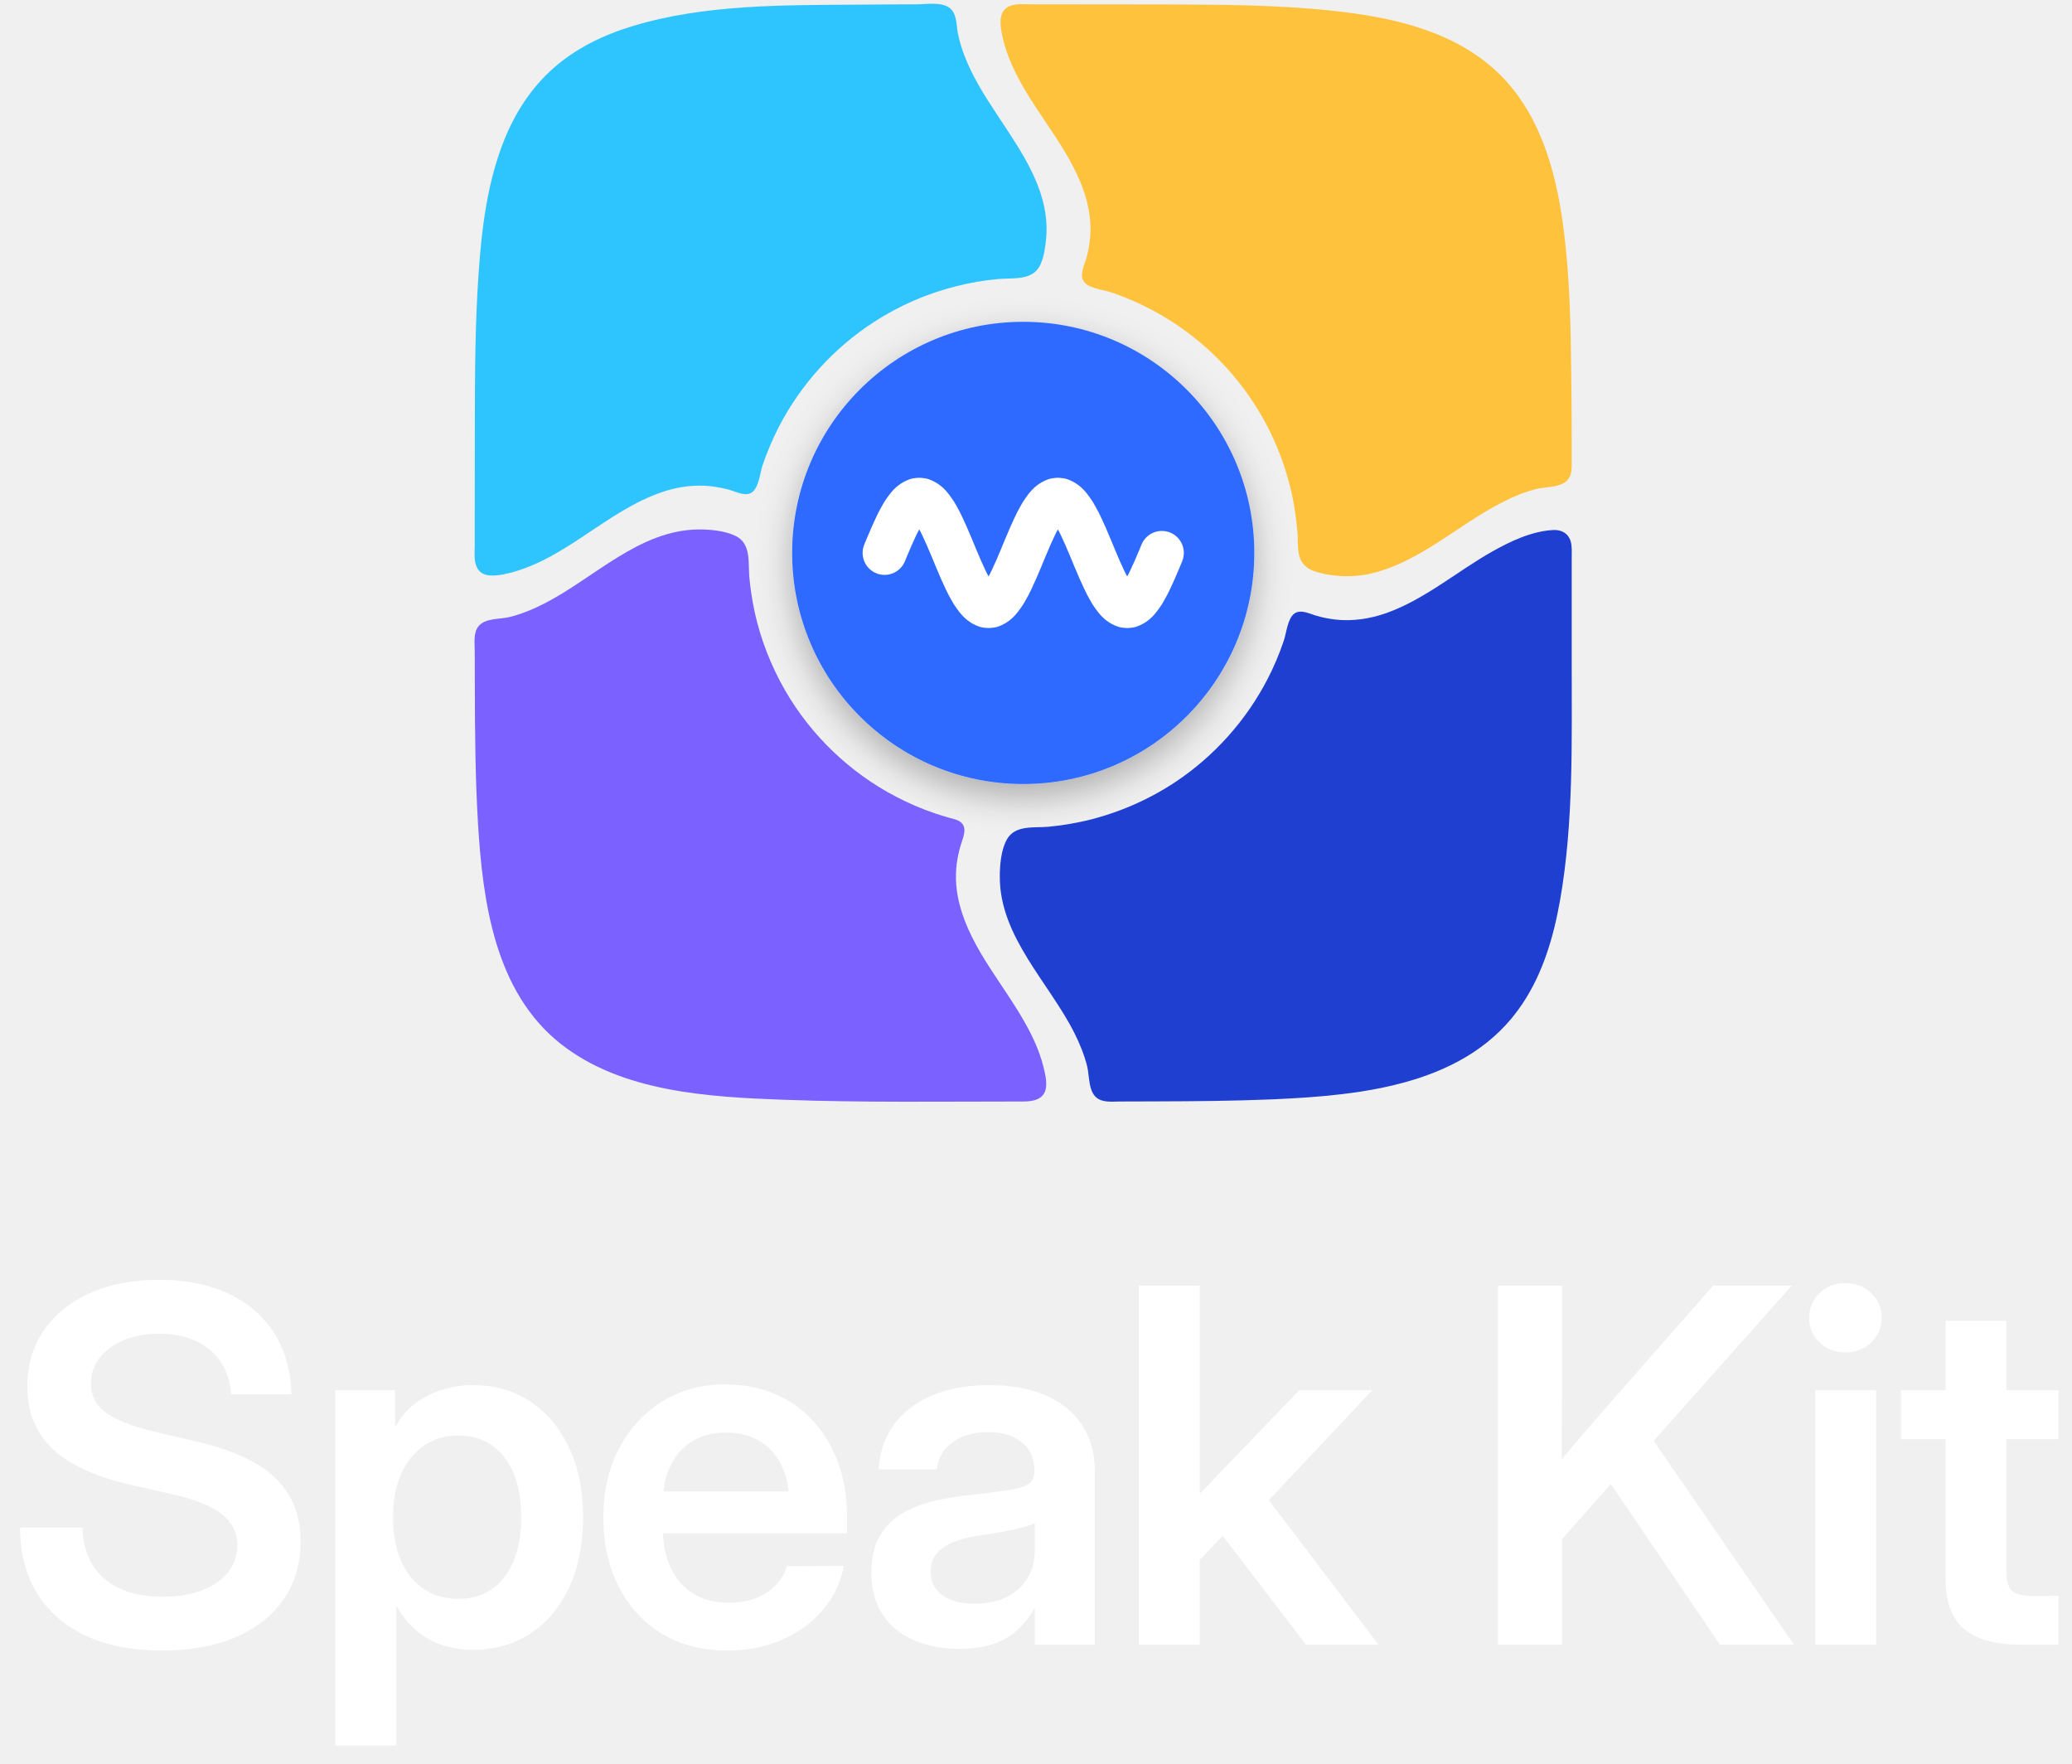
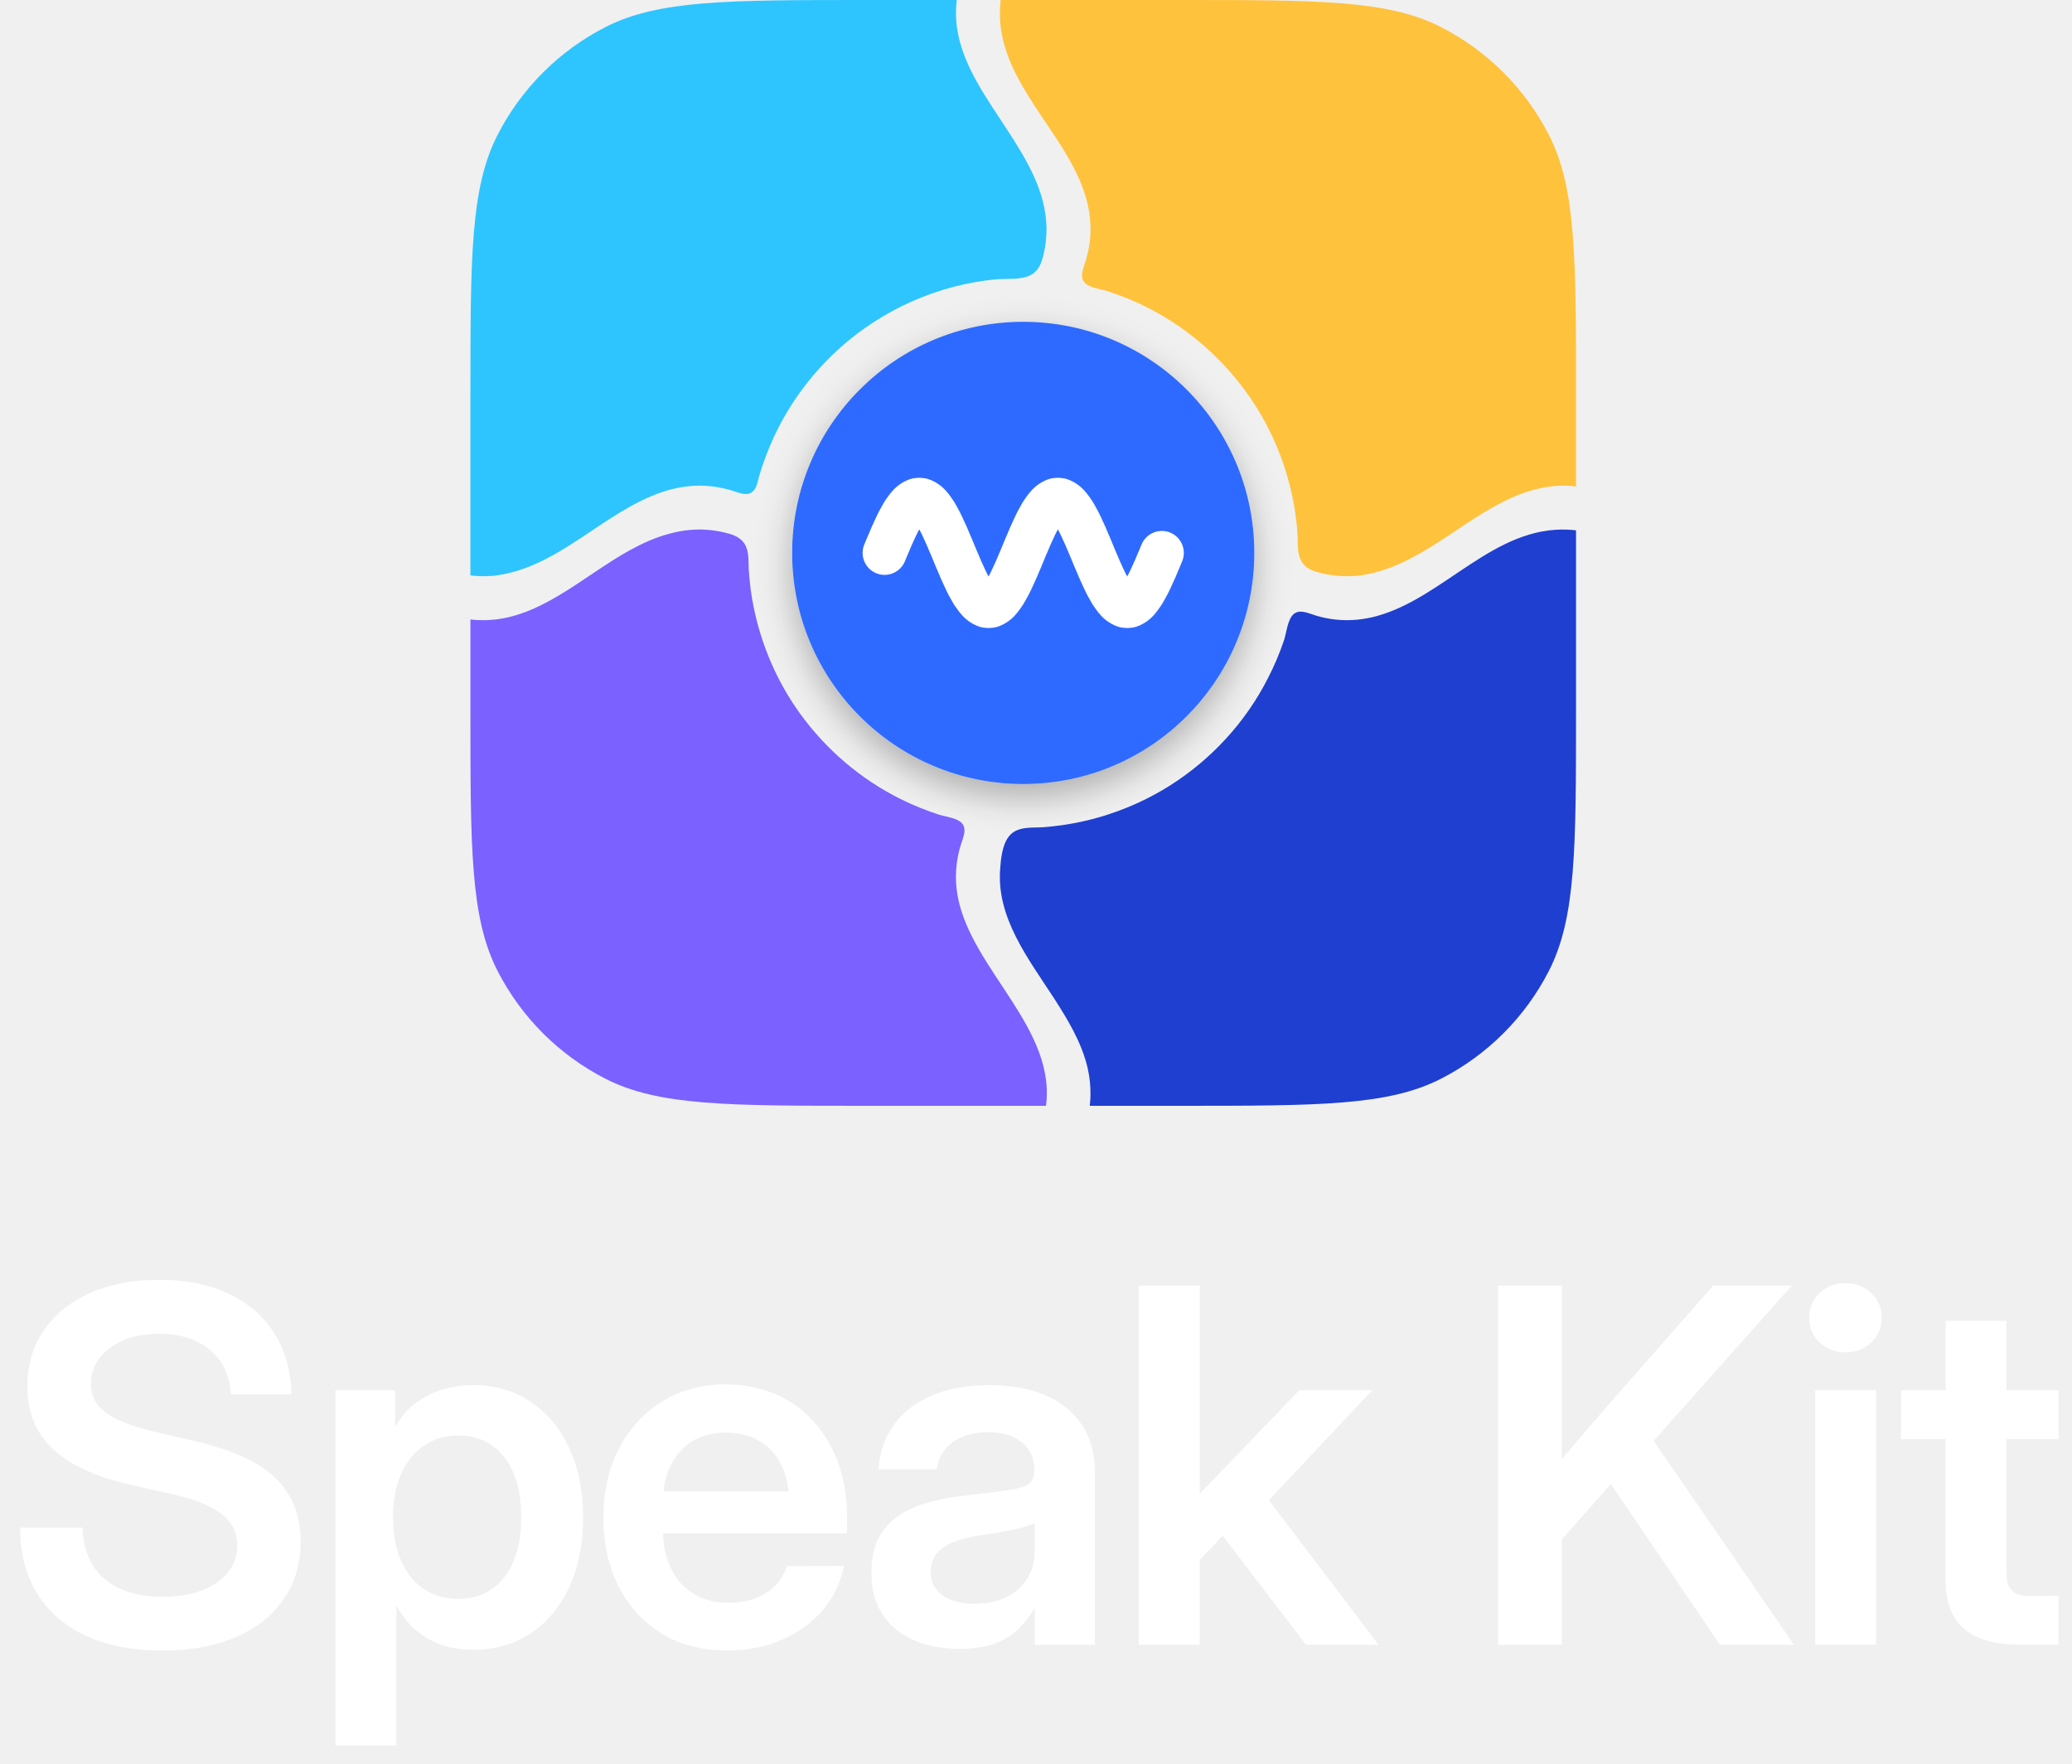
<svg xmlns="http://www.w3.org/2000/svg" width="403" height="343" viewBox="0 0 402.03 343">
  <g transform="translate(91.01 0) scale(0.21)">
    <defs>
+       <clipPath id="sq">
+         <path d="M657 0C785.5 0 849.7 0 898.8 25C941.9 47 977 82.1 999 125.2C1024 174.3 1024 238.5 1024 367L1024 657C1024 785.5 1024 849.7 999 898.8C977 941.9 941.9 977 898.8 999C849.7 1024 785.5 1024 657 1024L367 1024C238.5 1024 174.3 1024 125.2 999C82.1 977 47 941.9 25 898.8C0 849.7 0 785.5 0 657L0 367C0 238.5 0 174.3 25 125.2C47 82.1 82.1 47 125.2 25C174.3 0 238.5 0 367 0Z" />
+       </clipPath>
      <filter id="hub-sh" x="-30%" y="-30%" width="160%" height="170%">
        <feDropShadow dx="0" dy="12" stdDeviation="16" flood-color="#06070A" flood-opacity="0.28" />
      </filter>
    </defs>
-     <path d="M30 532C86.2 520.8 125.1 473 178.6 455.3C192.9 450.6 208 448.6 223 450.3C229 451 234.8 452.2 240.6 453.8C246.6 455.6 254.9 460 260.8 455.9C267.2 451.3 268.2 438.1 270.5 431.1C274.7 418.7 279.8 406.7 285.7 395.2C306 356 336.4 322.4 373.4 298.4C396.9 283.1 422.9 271.8 450.1 265C462.7 261.8 475.6 259.6 488.6 258.4C502.7 257.1 521.5 260.4 528.2 244.4C531.3 237.2 532.5 228.7 533.2 221C537.3 177.6 510.4 140.5 487.8 106.2C476.3 88.7 464.8 70.8 457.4 51.1C454.9 44.6 452.9 37.8 451.5 31C449.9 22.7 450.8 11.5 442.6 6.5C434.7 1.7 421.8 4 413 4C395 4.1 377 4.1 359 4.3C289.9 4.8 217.2 3.9 150.4 24.1C123.6 32.2 97.9 44.5 76.8 63.2C56.4 81.2 41.5 104.3 31.4 129.4C15.7 168.4 10.5 211.1 7.6 252.7C4.4 298.6 4.2 344.7 4.1 390.7C4 419.8 4 448.8 4 477.8C4 486.8 4 495.8 4 504.8C4 510.7 3.3 517.1 5 522.7C8.5 534.6 20.1 533.7 30 532Z" fill="#2EC5FF" />
-     <path d="M830 532C877.9 522.4 914 486.1 956.5 464.7C966.3 459.7 976.6 455.5 987.2 452.8C996.6 450.5 1011.9 451.9 1017.6 442.5C1020.2 438.1 1020 432.9 1020 428C1020 421.9 1020 415.9 1020 409.9C1019.9 388.9 1019.9 367.9 1019.6 346.9C1019.1 300.9 1018.2 254.7 1012.1 209.1C1005 156 989.3 100.9 948.1 64C907.3 27.4 851 15.5 798.1 9.9C746.4 4.4 694.1 4.3 642.2 4.1C611.2 4 580.2 4 549.1 4C539.1 4 529.1 4 519.1 4C513.3 4 506.9 3.3 501.2 5C489.5 8.6 490.2 20.2 492 30.1C500.3 74.8 533.8 109.9 555.2 148.6C566.3 168.7 574.8 190.7 574.3 214.1C574.1 222.1 572.9 230 570.9 237.8C569.2 244.4 563.5 254.4 568.2 260.8C572.8 267.2 586 268.2 593 270.6C605.3 274.7 617.3 279.8 628.9 285.8C668.1 306 701.7 336.5 725.7 373.5C743.1 400.3 755.4 430.5 761.7 461.9C763.8 472.7 765.3 483.6 766.1 494.6C766.7 504.2 765.1 515.6 772.3 523.2C777.2 528.5 784.5 530 791.2 531.5C804.1 534.2 817.1 534.2 830 532Z" fill="#FFC23D" />
-     <path d="M512 1020C521 1020 531.2 1018.3 533 1007.7C534.1 1001.1 532.1 993.4 530.5 987C527 973.4 521.1 960.5 514.3 948.3C494.2 911.9 464.2 879.4 453.3 838.5C449.9 825.9 448.8 812.8 450.4 799.8C451.2 793.9 452.5 788 454.2 782.3C456 776.2 460.2 767.9 455.1 762.3C452.4 759.3 448 758.5 444.3 757.5C439.5 756.2 434.7 754.7 430 753.1C417.6 748.9 405.7 743.8 394.1 737.7C351.5 715.5 315.5 681 291.5 639.4C278.5 616.8 268.9 592.3 263.3 566.9C261 556.1 259.3 545.2 258.3 534.3C257.2 521.1 260.1 503.7 246 496.5C235.8 491.4 222.1 490.2 210.8 490.3C156.5 491 114.8 535 69.2 558.5C58.5 564 47.4 568.7 35.7 571.5C27 573.5 13.7 572.3 7.5 579.9C2.5 586.1 4 595.8 4 603.2C4 614.2 4 625.2 4.1 636.2C4.2 678.2 4.5 720.3 7 762.2C11.4 834.9 22.5 918.3 83.6 966.6C140.4 1011.4 220.5 1015.8 289.9 1018.4C363.8 1021.1 438 1020 512 1020Z" fill="#7B61FF" />
-     <path d="M743.2 1018C826.1 1014.3 924.7 1004.8 974.7 929C993.6 900.5 1003.3 867.1 1009.2 833.7C1022 761 1019.9 685.7 1020 612.1C1020 588.1 1020 564.1 1020 540C1020 532 1020 524 1020 516C1020 511.1 1020.4 505.9 1019 501.1C1016.6 493.6 1010.3 490.4 1002.8 490.8C983 491.9 963.5 501.1 946.6 510.6C913.6 529.2 884.1 555 848.1 567.8C832.9 573.1 816.9 575.5 800.9 573.7C794.9 573 789 571.8 783.2 570.1C777.3 568.4 769 563.9 763.1 568.2C756.8 572.9 755.8 586 753.4 593.1C749.3 605.4 744.2 617.4 738.2 629C718.4 667.2 688.9 700.2 653 724.1C628 740.7 600 752.8 570.8 759.8C559.1 762.5 547.2 764.5 535.3 765.6C522.2 766.8 504.7 763.7 497 777.1C491.4 786.9 490.3 801.1 490.3 812.2C490.4 867.6 535.9 909.9 559.4 956.6C564.3 966.4 568.5 976.6 571.2 987.3C573.5 996.7 572.1 1012 581.5 1017.6C587.5 1021.1 595.5 1020 602.1 1020C613.1 1020 624.1 1020 635.2 1019.9C671.2 1019.8 707.2 1019.5 743.2 1018Z" fill="#1F3FD1" />
+     <g clip-path="url(#sq)">
+       <path d="M21.4 533.2C81.1 526.4 121.9 474.9 176.8 455.9C192 450.7 207.9 448.5 223.8 450.4C230.1 451.2 236.4 452.5 242.4 454.3C248.1 456 255.3 459.7 260.7 455.8C265.1 452.6 265.9 446.5 267.2 441.7C268.4 437.6 269.7 433.6 271.1 429.5C275.2 417.6 280.2 405.8 286 394.6C306.1 356 336.1 322.7 372.6 298.9C395.6 283.8 421.2 272.5 447.9 265.5C460.2 262.4 472.7 260 485.4 258.8C496 257.6 510.2 259.8 519.7 254.3C526.6 250.3 529 243.1 530.8 235.8C547.7 165.3 483.2 114.2 458.8 54.7C452.7 39.9 449.1 24.2 449.8 8.2C450 2.9 450.6 -2.4 451.7 -7.6C452 -9.5 454.2 -14.8 453.2 -16.7C451.6 -19.9 438 -18 434.9 -18C422.2 -18 409.5 -18 396.8 -18C347 -18 297.1 -18 247.3 -18C186.9 -18 126.5 -18 66.1 -18C47 -18 27.9 -18 8.8 -18C3.5 -18 -1.8 -18 -7.1 -18C-9.5 -18 -14.5 -18.8 -16.6 -18C-20 -16.6 -18 -0.4 -18 2.9C-18 17.7 -18 32.6 -18 47.4C-18 106.8 -18 166.1 -18 225.5C-18 294.4 -18 363.3 -18 432.2C-18 453.4 -18 474.6 -18 495.8C-18 503.2 -18 510.6 -18 518C-18 520.7 -18.8 525.1 -18 527.6C-17 530.4 -12.5 530.7 -10.2 531.2C0.3 533.5 10.8 534 21.4 533.2Z" fill="#2EC5FF" />
+       <path d="M821.5 533.2C876.6 526.8 916.2 482.2 965 460.6C981.6 453.3 999.4 448.8 1017.5 449.9C1021.8 450.1 1026 450.6 1030.1 451.4C1032.6 451.8 1040.3 455.2 1042 452.2C1043.1 450.4 1042 448 1042 445.9C1042 440.6 1042 435.3 1042 430C1042 411.9 1042 393.9 1042 375.9C1042 316.5 1042 257.2 1042 197.8C1042 145.9 1042 93.9 1042 42C1042 27.2 1042 12.3 1042 -2.5C1042 -5 1043.5 -16.5 1041.6 -18C1040 -19.3 1037.3 -18 1035.2 -18C1028.9 -18 1022.5 -18 1016.1 -18C996 -18 975.9 -18 955.7 -18C883.6 -18 811.6 -18 739.5 -18C681.2 -18 622.9 -18 564.6 -18C548.7 -18 532.8 -18 516.9 -18C511.6 -18 506.3 -18 501 -18C500.6 -18 495.5 -18.1 494.9 -17.6C494.6 -17.4 493.2 -11.9 493.1 -11.5C491.6 -5.3 490.8 1 490.5 7.3C487.2 74.9 551.2 120.9 569.7 181.6C573.6 194.7 575.3 208.6 573.8 222.4C573.1 228.8 571.8 235 570 241.1C568.2 247.4 563.5 256.4 569.2 262.1C574 266.8 583.9 267.6 590 269.6C601.1 273.2 612 277.5 622.6 282.6C659.8 300.5 692.4 327.7 717 361C739.1 390.8 754.4 425.5 761.7 462C763.8 472.4 765.2 482.9 766 493.5C766.6 502.5 765.1 513.4 770.6 521.2C775.2 527.6 782.7 529.6 789.9 531.2C800.4 533.5 810.9 534 821.5 533.2Z" fill="#FFC23D" />
+       <path d="M529 1042C554.1 965.2 475 909.6 454.5 842.8C450.4 829.6 448.7 815.8 450.2 802C450.8 795.7 452.1 789.4 453.9 783.3C455.7 777 460.5 768 455.1 762.2C450.4 757.3 440.5 756.4 434.3 754.5C422.2 750.6 410.3 745.8 399 740.2C361.9 721.9 329.6 694.4 305.3 660.8C284.2 631.6 269.6 597.8 262.4 562.5C260 551 258.6 539.5 257.8 527.8C257.3 519.6 258.4 510.3 253.6 503.1C249.1 496.6 241.7 494.6 234.5 492.9C220.9 489.8 207 489.5 193.5 492.1C141.6 501.9 103.8 544.4 56.3 564.6C44.6 569.5 32.2 573.1 19.5 574C13.3 574.5 6.8 574.4 0.5 573.7C-2.5 573.3 -16.1 568.8 -18 571.4C-18 571.4 -18 577.7 -18 577.7C-18 582 -18 586.2 -18 590.4C-18 607.4 -18 624.4 -18 641.3C-18 699.6 -18 757.9 -18 816.2C-18 870.3 -18 924.3 -18 978.4C-18 993.2 -18 1008.1 -18 1022.9C-18 1027.2 -18 1031.4 -18 1035.6C-18 1037.8 -19.5 1040.5 -18 1042C-16.7 1043.3 -7.2 1042 -5.3 1042C4.3 1042 13.8 1042 23.3 1042C60.4 1042 97.5 1042 134.6 1042C266.1 1042 397.5 1042 529 1042Z" fill="#7B61FF" />
+       <path d="M1042 1042C1042 912.7 1042 783.4 1042 654C1042 615.9 1042 577.7 1042 539.6C1042 529 1042 518.4 1042 507.8C1042 505.3 1043.4 496.9 1042 495C1041.8 494.7 1036.2 493.3 1035.9 493.2C1029.7 491.8 1023.5 490.8 1017.1 490.5C948.3 486.9 902.2 553 839.8 570.4C827.5 573.8 814.7 575.1 802 573.8C795.7 573.2 789.4 571.9 783.3 570.1C777 568.3 768 563.5 762.2 568.9C756.8 574 755.8 585.9 753.6 592.7C749.5 604.8 744.6 616.5 738.7 627.9C718.1 668.6 686.3 703.2 647.6 727.6C622.5 743.4 594.6 754.7 565.5 761C554.2 763.4 542.6 765.1 531 766C519.8 766.8 506.2 764.7 498.5 774.8C492.5 782.7 491.2 795.7 490.6 805.3C487.4 850 516.7 887.8 539.8 923.3C552.9 943.6 566 964.9 571.6 988.8C573.5 997 574.4 1005.4 574.3 1014C574.2 1019.3 573.7 1024.5 572.7 1029.8C572.3 1032 568.9 1040.2 571.4 1042C572.6 1043 579.2 1042 580.9 1042C590.4 1042 600 1042 609.5 1042C642.4 1042 675.2 1042 708.1 1042C819.4 1042 930.7 1042 1042 1042Z" fill="#1F3FD1" />
+     </g>
    <path d="M298 512a214 214 0 1 0 428 0a214 214 0 1 0 -428 0Z" fill="#2F6BFF" filter="url(#hub-sh)" />
    <path d="M383.6 512L385.7 506.9L387.9 501.8L390 496.8L392.2 492L394.3 487.4L396.4 483.1L398.6 479.1L400.7 475.4L402.9 472.2L405 469.4L407.1 467L409.3 465.2L411.4 463.9L413.6 463L415.7 462.8L417.8 463L420 463.9L422.1 465.2L424.3 467L426.4 469.4L428.5 472.2L430.7 475.4L432.8 479.1L435 483.1L437.1 487.4L439.2 492L441.4 496.8L443.5 501.8L445.7 506.9L447.8 512L449.9 517.1L452.1 522.2L454.2 527.2L456.4 532L458.5 536.6L460.6 540.9L462.8 544.9L464.9 548.6L467.1 551.8L469.2 554.6L471.3 557L473.5 558.8L475.6 560.1L477.8 561L479.9 561.2L482 561L484.2 560.1L486.3 558.8L488.5 557L490.6 554.6L492.7 551.8L494.9 548.6L497 544.9L499.2 540.9L501.3 536.6L503.4 532L505.6 527.2L507.7 522.2L509.9 517.1L512 512L514.1 506.9L516.3 501.8L518.4 496.8L520.6 492L522.7 487.4L524.8 483.1L527 479.1L529.1 475.4L531.3 472.2L533.4 469.4L535.5 467L537.7 465.2L539.8 463.9L542 463L544.1 462.8L546.2 463L548.4 463.9L550.5 465.2L552.7 467L554.8 469.4L556.9 472.2L559.1 475.4L561.2 479.1L563.4 483.1L565.5 487.4L567.6 492L569.8 496.8L571.9 501.8L574.1 506.9L576.2 512L578.3 517.1L580.5 522.2L582.6 527.2L584.8 532L586.9 536.6L589 540.9L591.2 544.9L593.3 548.6L595.5 551.8L597.6 554.6L599.7 557L601.9 558.8L604 560.1L606.2 561L608.3 561.2L610.4 561L612.6 560.1L614.7 558.8L616.9 557L619 554.6L621.1 551.8L623.3 548.6L625.4 544.9L627.6 540.9L629.7 536.6L631.8 532L634 527.2L636.1 522.2L638.3 517.1L640.4 512" fill="none" stroke="#FFFFFF" stroke-width="40.7" stroke-linecap="round" stroke-linejoin="round" />
  </g>
  <g transform="translate(0 319.84)">
    <path d="M31.08 1.13Q22.41 1.13 16.24 -1.73Q10.08 -4.59 6.75 -9.96Q3.42 -15.33 3.42 -22.78L15.56 -22.78Q15.66 -18.56 17.51 -15.54Q19.36 -12.52 22.83 -10.92Q26.3 -9.33 31.17 -9.33Q35.53 -9.33 38.79 -10.57Q42.05 -11.81 43.85 -14.06Q45.66 -16.31 45.66 -19.41Q45.66 -21.84 44.34 -23.67Q43.03 -25.5 40.2 -26.91Q37.36 -28.31 32.72 -29.34L25.22 -31.03Q14.67 -33.42 9.75 -38.09Q4.83 -42.75 4.83 -50.16Q4.83 -56.44 8.02 -61.1Q11.2 -65.77 16.99 -68.37Q22.78 -70.97 30.47 -70.97Q38.25 -70.97 43.97 -68.27Q49.69 -65.58 52.85 -60.59Q56.02 -55.59 56.2 -48.7L44.44 -48.7Q44.06 -54.23 40.34 -57.35Q36.61 -60.47 30.42 -60.47Q26.58 -60.47 23.6 -59.23Q20.63 -57.98 18.91 -55.8Q17.2 -53.62 17.2 -50.77Q17.2 -48.42 18.49 -46.71Q19.78 -45 22.57 -43.71Q25.36 -42.42 29.91 -41.34L36.98 -39.7Q42.42 -38.48 46.38 -36.73Q50.34 -34.97 52.9 -32.58Q55.45 -30.19 56.72 -27.09Q57.98 -24 57.98 -20.16Q57.98 -13.64 54.7 -8.86Q51.42 -4.08 45.38 -1.48Q39.33 1.13 31.08 1.13ZM64.75 19.59L64.75 -49.5L76.37 -49.5L76.37 -42.61L76.56 -42.61Q78.06 -45.28 80.35 -46.99Q82.65 -48.7 85.51 -49.59Q88.37 -50.48 91.51 -50.48Q97.93 -50.48 102.74 -47.25Q107.54 -44.02 110.24 -38.2Q112.93 -32.39 112.93 -24.8Q112.93 -17.06 110.26 -11.25Q107.59 -5.44 102.76 -2.23Q97.93 0.98 91.46 0.98Q88.28 0.98 85.49 0.05Q82.7 -0.89 80.47 -2.77Q78.25 -4.64 76.7 -7.45L76.6 -7.45L76.6 19.59ZM88.7 -8.91Q92.35 -8.91 95.1 -10.76Q97.84 -12.61 99.36 -16.15Q100.89 -19.69 100.89 -24.8Q100.89 -29.91 99.36 -33.45Q97.84 -36.98 95.1 -38.84Q92.35 -40.69 88.7 -40.69Q84.81 -40.69 81.95 -38.7Q79.09 -36.7 77.52 -33.16Q75.95 -29.62 75.95 -24.8Q75.95 -19.97 77.5 -16.38Q79.04 -12.8 81.93 -10.85Q84.81 -8.91 88.7 -8.91ZM141.06 1.13Q133.56 1.13 128.17 -2.2Q122.77 -5.53 119.82 -11.37Q116.87 -17.2 116.87 -24.7Q116.87 -32.3 119.89 -38.11Q122.92 -43.92 128.26 -47.27Q133.6 -50.62 140.54 -50.62Q145.88 -50.62 150.24 -48.77Q154.6 -46.92 157.74 -43.45Q160.88 -39.98 162.57 -35.27Q164.26 -30.56 164.26 -24.89L164.26 -21.66L121.56 -21.66L121.56 -29.81L158.35 -29.81L153.01 -27.66Q153.01 -31.78 151.53 -34.85Q150.06 -37.92 147.29 -39.59Q144.52 -41.25 140.73 -41.25Q136.93 -41.25 134.19 -39.59Q131.45 -37.92 129.95 -34.87Q128.45 -31.83 128.45 -27.61L128.45 -22.5Q128.45 -18.23 129.95 -15Q131.45 -11.77 134.31 -9.96Q137.17 -8.16 141.29 -8.16Q144.24 -8.16 146.54 -9.07Q148.84 -9.98 150.38 -11.58Q151.93 -13.17 152.54 -15.28L163.65 -15.33Q162.71 -10.45 159.55 -6.75Q156.38 -3.05 151.6 -0.96Q146.82 1.13 141.06 1.13ZM186.06 0.8Q181.14 0.8 177.28 -0.87Q173.41 -2.53 171.21 -5.84Q169 -9.14 169 -14.02Q169 -18.28 170.57 -21.05Q172.14 -23.81 174.86 -25.45Q177.58 -27.09 181.1 -27.94Q184.61 -28.78 188.46 -29.16Q193 -29.67 195.7 -30.07Q198.39 -30.47 199.54 -31.24Q200.69 -32.02 200.69 -33.75L200.69 -34.08Q200.69 -36.19 199.64 -37.83Q198.58 -39.47 196.54 -40.41Q194.5 -41.34 191.69 -41.34Q188.83 -41.34 186.65 -40.41Q184.47 -39.47 183.21 -37.85Q181.94 -36.23 181.75 -34.12L170.41 -34.12Q170.69 -39.05 173.34 -42.73Q175.99 -46.41 180.72 -48.45Q185.46 -50.48 191.92 -50.48Q196.75 -50.48 200.57 -49.34Q204.39 -48.19 207.04 -45.98Q209.69 -43.78 211.07 -40.69Q212.46 -37.59 212.46 -33.75L212.46 0L200.78 0L200.78 -6.98L200.64 -6.98Q199.42 -4.83 197.6 -3.05Q195.77 -1.27 192.96 -0.23Q190.14 0.8 186.06 0.8ZM188.97 -7.97Q192.86 -7.97 195.49 -9.37Q198.11 -10.78 199.45 -13.1Q200.78 -15.42 200.78 -18.33L200.78 -23.67Q200.22 -23.34 199.14 -23.02Q198.06 -22.69 196.61 -22.38Q195.16 -22.08 193.4 -21.77Q191.64 -21.47 189.86 -21.23Q187.38 -20.86 185.22 -20.06Q183.06 -19.27 181.8 -17.84Q180.53 -16.41 180.53 -14.16Q180.53 -12.23 181.56 -10.85Q182.6 -9.47 184.49 -8.72Q186.39 -7.97 188.97 -7.97ZM231.83 -15.42L231.83 -29.44L232.95 -29.44L252.22 -49.5L266.42 -49.5L243.45 -25.08L241.06 -25.08ZM221 0L221 -69.84L232.86 -69.84L232.86 0ZM253.53 0L236.37 -22.45L244.34 -30.7L267.64 0ZM299.69 -16.41L299.69 -32.02Q302.13 -34.78 304.55 -37.59Q306.96 -40.41 309.35 -43.2Q311.74 -45.98 314.22 -48.8L332.74 -69.84L348.02 -69.84L318.4 -36.56L317.51 -36.56ZM290.88 0L290.88 -69.84L303.3 -69.84L303.3 -48.84L303.26 -32.16L303.3 -26.2L303.3 0ZM334.05 0L311.6 -33.05L319.15 -42.56L348.44 0ZM352.56 0L352.56 -49.5L364.42 -49.5L364.42 0ZM358.42 -56.86Q355.42 -56.86 353.41 -58.8Q351.39 -60.75 351.39 -63.56Q351.39 -66.42 353.41 -68.37Q355.42 -70.31 358.42 -70.31Q361.47 -70.31 363.48 -68.37Q365.5 -66.42 365.5 -63.61Q365.5 -60.75 363.48 -58.8Q361.47 -56.86 358.42 -56.86ZM399.88 -49.5L399.88 -39.98L369.27 -39.98L369.27 -49.5ZM377.94 -63L389.75 -63L389.75 -14.2Q389.75 -11.58 390.83 -10.52Q391.91 -9.47 394.77 -9.47Q395.94 -9.47 397.44 -9.49Q398.94 -9.52 399.88 -9.52L399.88 0Q398.61 0 396.62 0Q394.63 0 392.75 0Q385.11 0 381.53 -3.07Q377.94 -6.14 377.94 -12.52Z" fill="#FFFFFF" />
  </g>
</svg>
